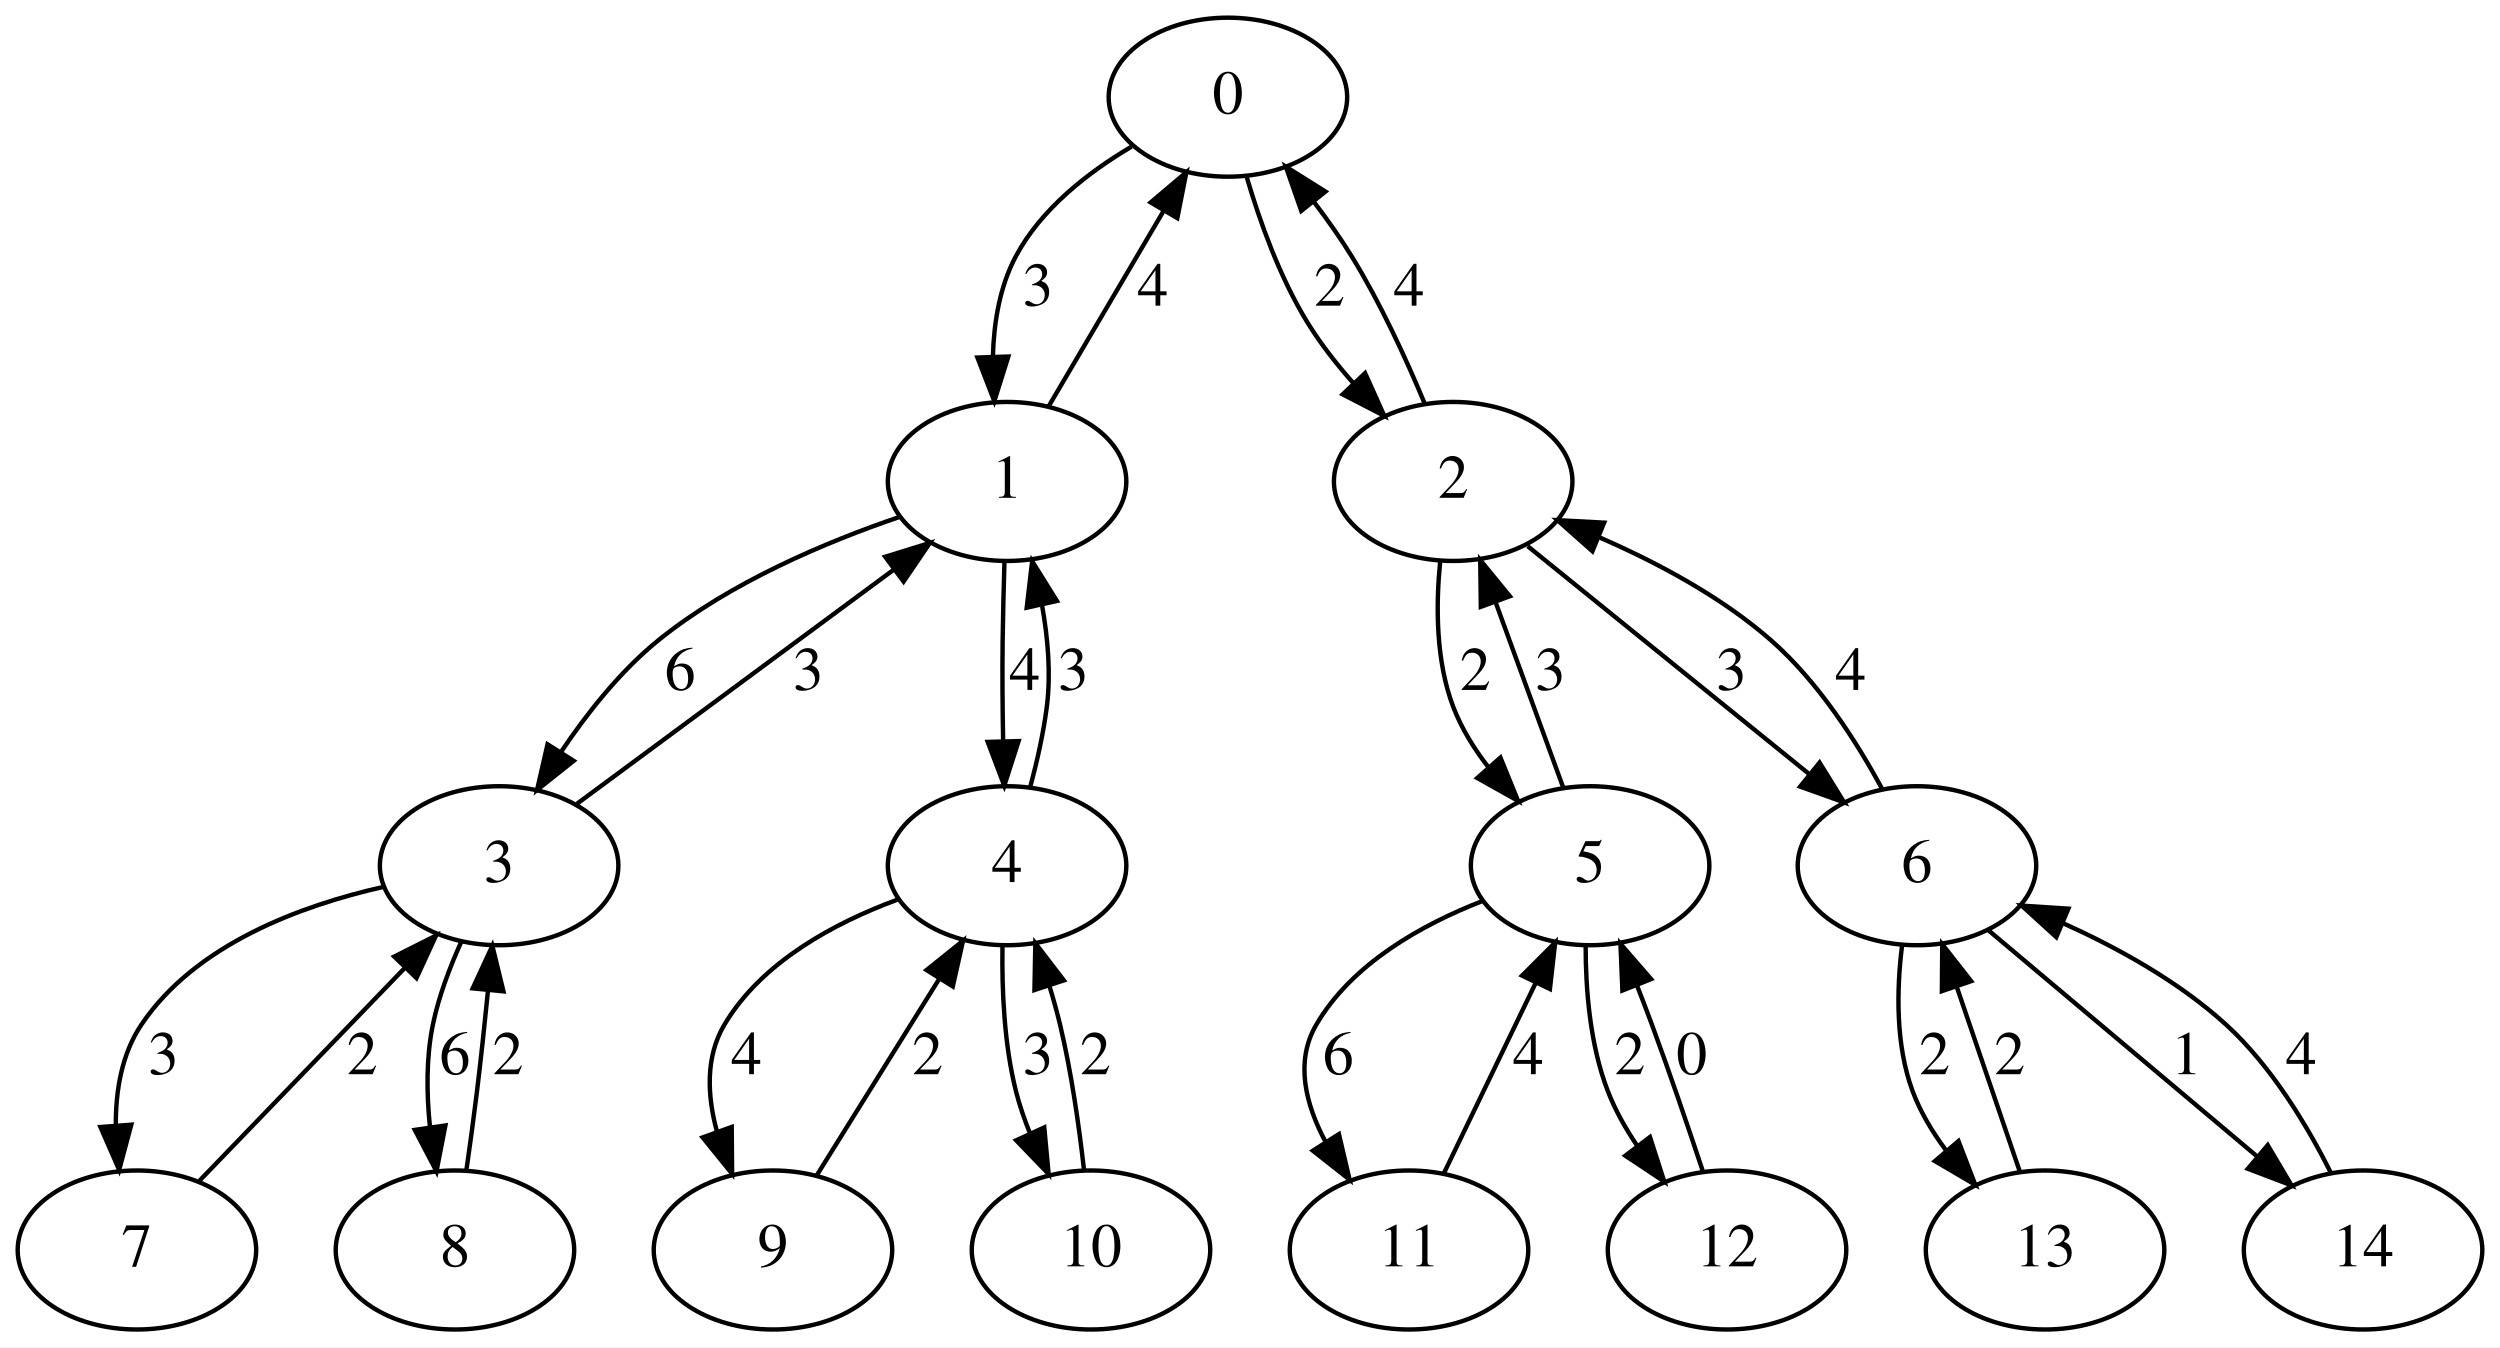
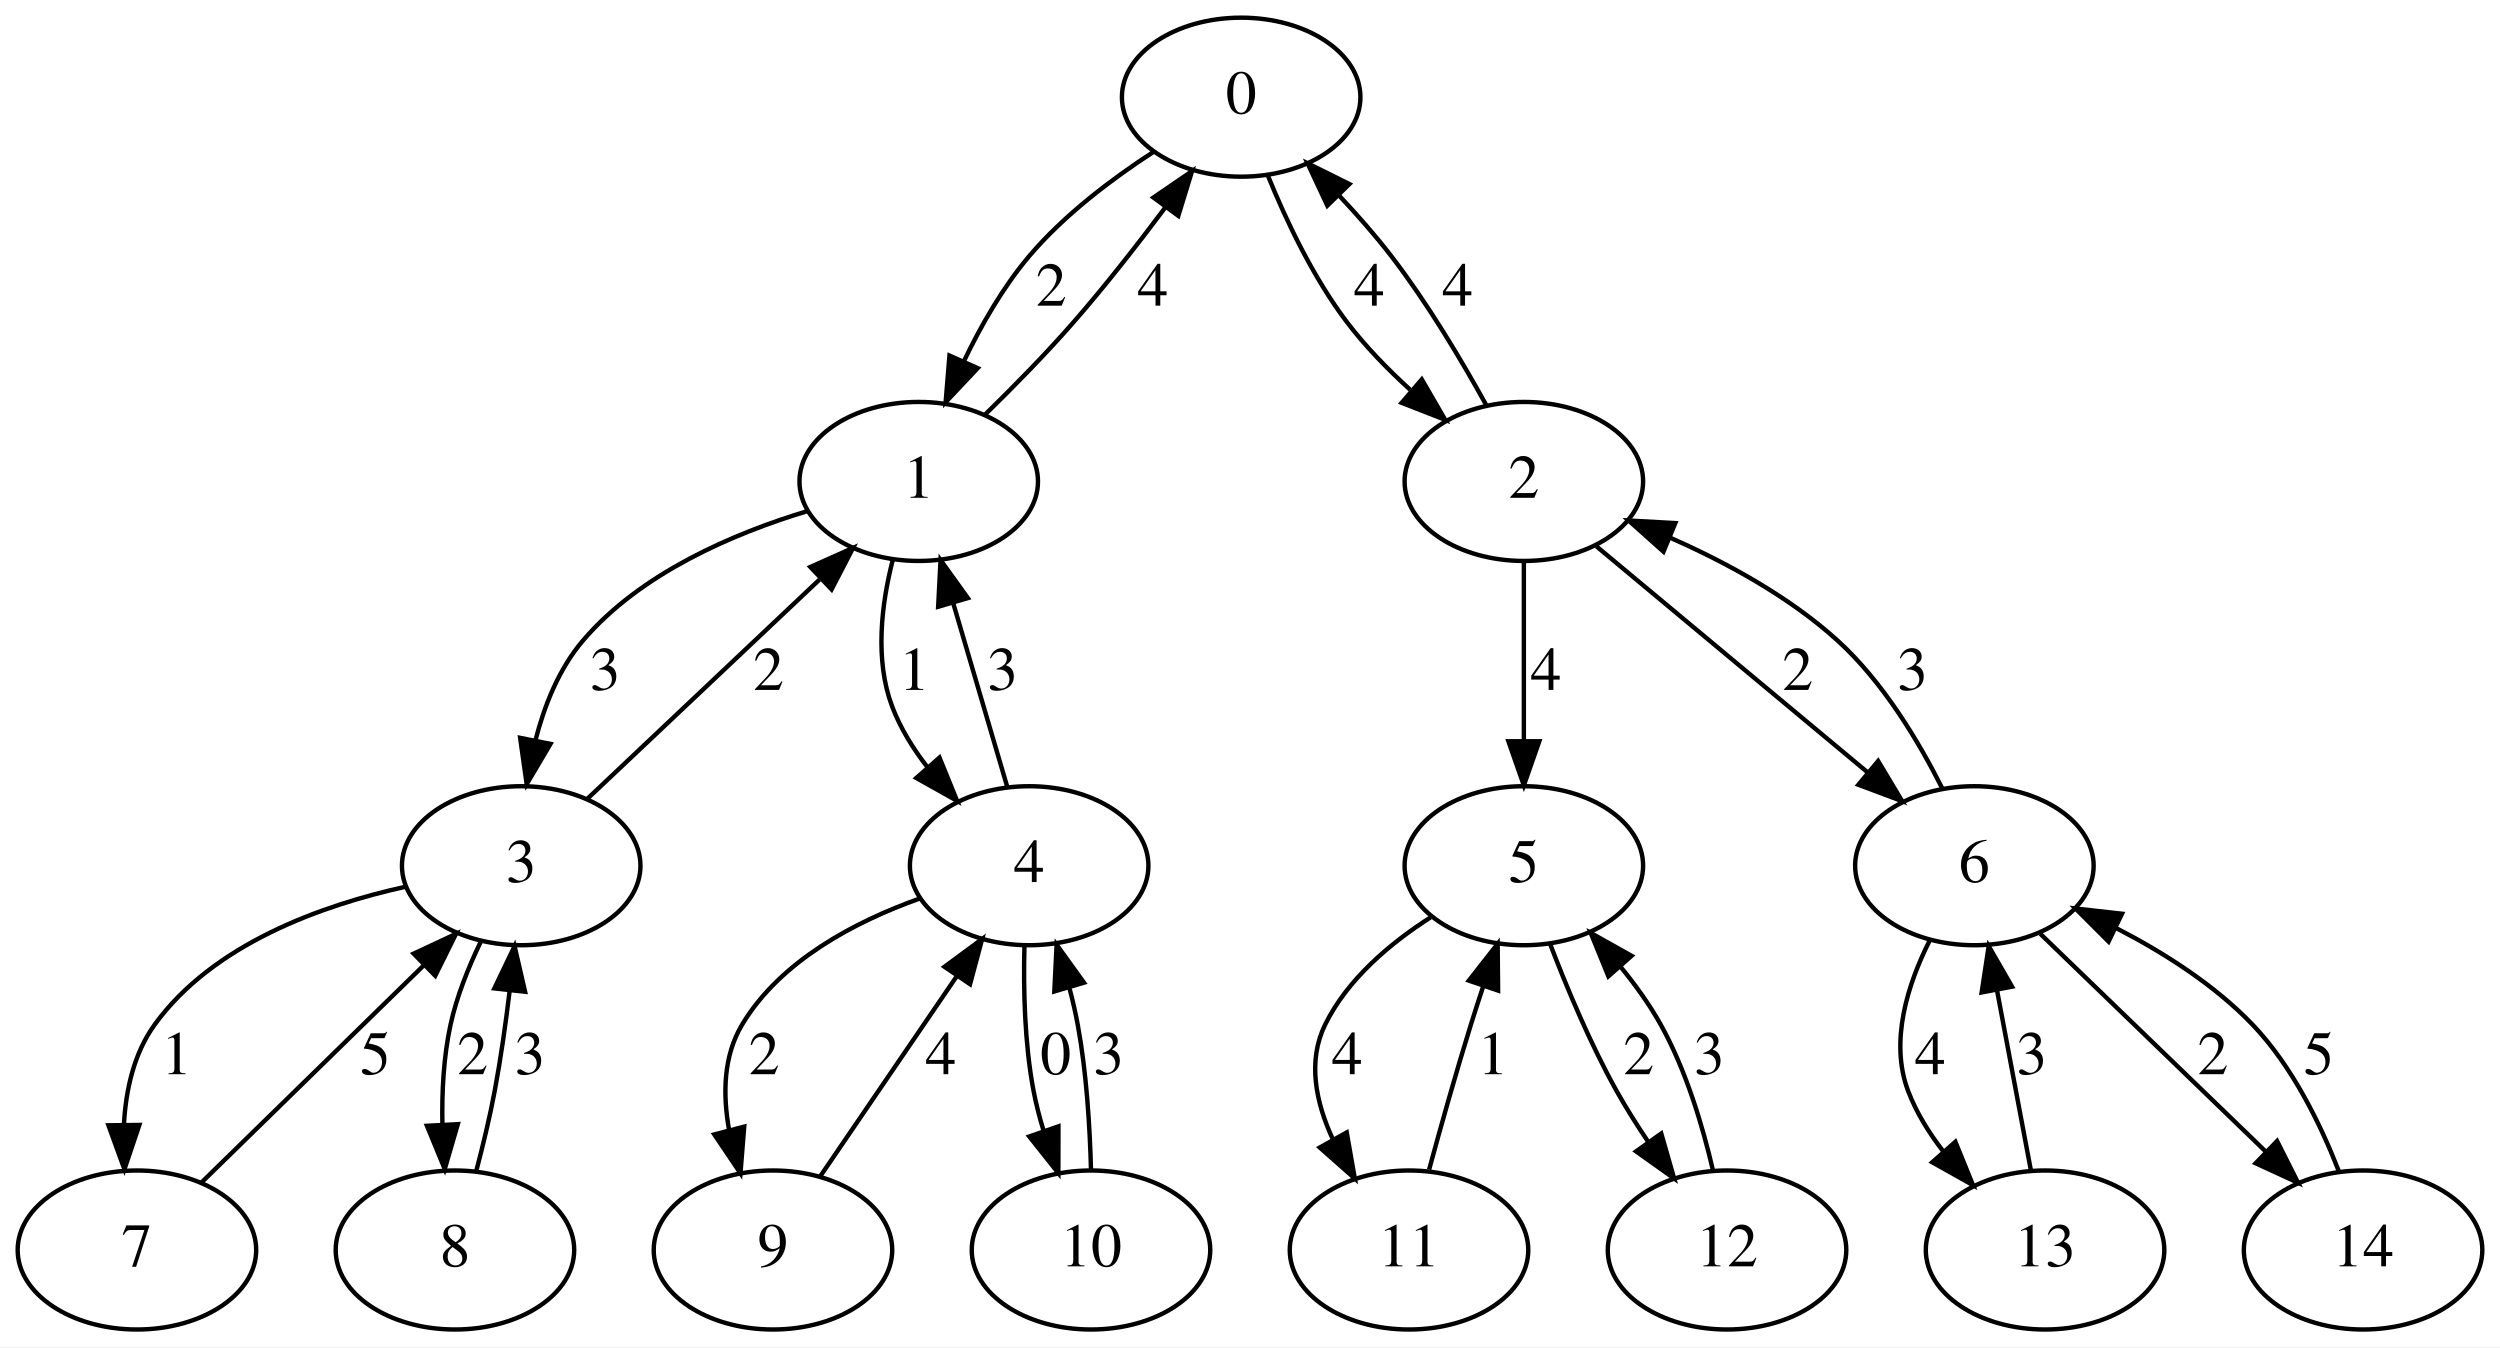
<svg xmlns="http://www.w3.org/2000/svg" width="566pt" height="305pt" viewBox="0.00 0.00 566.00 305.00">
  <g id="graph0" class="graph" transform="scale(1 1) rotate(0) translate(4 301)">
    <polygon fill="white" stroke="transparent" points="-4,4 -4,-301 562,-301 562,4 -4,4" />
    <g id="node1" class="node">
-       <ellipse fill="none" stroke="black" cx="274" cy="-279" rx="27" ry="18" />
-       <text text-anchor="middle" x="274" y="-275.3" font-family="Times,serif" font-size="14.00">0</text>
+       <ellipse fill="none" stroke="black" cx="277" cy="-279" rx="27" ry="18" />
+       <text text-anchor="middle" x="277" y="-275.3" font-family="Times,serif" font-size="14.00">0</text>
    </g>
    <g id="node2" class="node">
-       <ellipse fill="none" stroke="black" cx="224" cy="-192" rx="27" ry="18" />
-       <text text-anchor="middle" x="224" y="-188.3" font-family="Times,serif" font-size="14.00">1</text>
+       <ellipse fill="none" stroke="black" cx="204" cy="-192" rx="27" ry="18" />
+       <text text-anchor="middle" x="204" y="-188.3" font-family="Times,serif" font-size="14.00">1</text>
    </g>
    <g id="edge1" class="edge">
-       <path fill="none" stroke="black" d="M252.19,-267.81C242.38,-262.01 231.73,-253.74 226,-243 222.34,-236.15 221,-227.99 220.79,-220.27" />
-       <polygon fill="black" stroke="black" points="224.29,-220.28 221.11,-210.17 217.29,-220.05 224.29,-220.28" />
-       <text text-anchor="middle" x="231" y="-231.8" font-family="Times,serif" font-size="14.00">3</text>
+       <path fill="none" stroke="black" d="M257.05,-266.55C247.67,-260.45 236.86,-252.29 229,-243 223.05,-235.97 218.08,-227.28 214.18,-219.13" />
+       <polygon fill="black" stroke="black" points="217.35,-217.65 210.09,-209.94 210.96,-220.5 217.35,-217.65" />
+       <text text-anchor="middle" x="234" y="-231.8" font-family="Times,serif" font-size="14.00">2</text>
    </g>
    <g id="node3" class="node">
-       <ellipse fill="none" stroke="black" cx="325" cy="-192" rx="27" ry="18" />
-       <text text-anchor="middle" x="325" y="-188.3" font-family="Times,serif" font-size="14.00">2</text>
+       <ellipse fill="none" stroke="black" cx="341" cy="-192" rx="27" ry="18" />
+       <text text-anchor="middle" x="341" y="-188.3" font-family="Times,serif" font-size="14.00">2</text>
    </g>
    <g id="edge2" class="edge">
-       <path fill="none" stroke="black" d="M278.23,-261.01C281.18,-250.95 285.72,-238.22 292,-228 294.95,-223.2 298.64,-218.49 302.47,-214.17" />
-       <polygon fill="black" stroke="black" points="305.06,-216.53 309.4,-206.86 299.98,-211.71 305.06,-216.53" />
-       <text text-anchor="middle" x="297" y="-231.8" font-family="Times,serif" font-size="14.00">2</text>
+       <path fill="none" stroke="black" d="M283.03,-261.29C287.17,-251.1 293.31,-238.12 301,-228 305.1,-222.6 310.15,-217.42 315.25,-212.77" />
+       <polygon fill="black" stroke="black" points="317.89,-215.12 323.2,-205.95 313.33,-209.8 317.89,-215.12" />
+       <text text-anchor="middle" x="306" y="-231.8" font-family="Times,serif" font-size="14.00">4</text>
    </g>
    <g id="edge3" class="edge">
-       <path fill="none" stroke="black" d="M233.36,-208.92C240.68,-221.36 251,-238.89 259.4,-253.18" />
-       <polygon fill="black" stroke="black" points="256.51,-255.17 264.6,-262.01 262.54,-251.62 256.51,-255.17" />
+       <path fill="none" stroke="black" d="M219.1,-207.22C225.45,-213.42 232.78,-220.88 239,-228 246.21,-236.25 253.61,-245.73 259.95,-254.2" />
+       <polygon fill="black" stroke="black" points="257.13,-256.28 265.88,-262.26 262.77,-252.13 257.13,-256.28" />
      <text text-anchor="middle" x="257" y="-231.8" font-family="Times,serif" font-size="14.00">4</text>
    </g>
    <g id="node4" class="node">
-       <ellipse fill="none" stroke="black" cx="109" cy="-105" rx="27" ry="18" />
-       <text text-anchor="middle" x="109" y="-101.3" font-family="Times,serif" font-size="14.00">3</text>
+       <ellipse fill="none" stroke="black" cx="114" cy="-105" rx="27" ry="18" />
+       <text text-anchor="middle" x="114" y="-101.3" font-family="Times,serif" font-size="14.00">3</text>
    </g>
    <g id="edge4" class="edge">
-       <path fill="none" stroke="black" d="M199.72,-183.99C183.09,-178.33 161.19,-169.14 145,-156 136.4,-149.02 128.88,-139.51 122.95,-130.66" />
-       <polygon fill="black" stroke="black" points="125.88,-128.75 117.59,-122.15 119.96,-132.48 125.88,-128.75" />
-       <text text-anchor="middle" x="150" y="-144.8" font-family="Times,serif" font-size="14.00">6</text>
+       <path fill="none" stroke="black" d="M178.74,-185.27C162.08,-180.23 141.01,-171.25 128,-156 122.57,-149.63 119.24,-141.31 117.2,-133.29" />
+       <polygon fill="black" stroke="black" points="120.63,-132.58 115.24,-123.46 113.76,-133.95 120.63,-132.58" />
+       <text text-anchor="middle" x="133" y="-144.8" font-family="Times,serif" font-size="14.00">3</text>
    </g>
    <g id="node5" class="node">
-       <ellipse fill="none" stroke="black" cx="224" cy="-105" rx="27" ry="18" />
-       <text text-anchor="middle" x="224" y="-101.3" font-family="Times,serif" font-size="14.00">4</text>
+       <ellipse fill="none" stroke="black" cx="229" cy="-105" rx="27" ry="18" />
+       <text text-anchor="middle" x="229" y="-101.3" font-family="Times,serif" font-size="14.00">4</text>
    </g>
    <g id="edge5" class="edge">
-       <path fill="none" stroke="black" d="M223.41,-173.91C223.24,-168.22 223.08,-161.84 223,-156 222.9,-148.65 222.97,-140.69 223.11,-133.34" />
-       <polygon fill="black" stroke="black" points="226.61,-133.21 223.37,-123.12 219.62,-133.03 226.61,-133.21" />
-       <text text-anchor="middle" x="228" y="-144.8" font-family="Times,serif" font-size="14.00">4</text>
+       <path fill="none" stroke="black" d="M198.14,-174.31C195.58,-164.35 193.97,-151.63 198,-141 199.86,-136.1 202.75,-131.44 206.04,-127.22" />
+       <polygon fill="black" stroke="black" points="208.7,-129.49 212.69,-119.68 203.45,-124.86 208.7,-129.49" />
+       <text text-anchor="middle" x="203" y="-144.8" font-family="Times,serif" font-size="14.00">1</text>
    </g>
    <g id="edge6" class="edge">
-       <path fill="none" stroke="black" d="M318.51,-209.73C314.35,-219.7 308.52,-232.43 302,-243 299.43,-247.17 296.43,-251.4 293.37,-255.42" />
-       <polygon fill="black" stroke="black" points="290.61,-253.26 287.11,-263.26 296.08,-257.63 290.61,-253.26" />
-       <text text-anchor="middle" x="315" y="-231.8" font-family="Times,serif" font-size="14.00">4</text>
+       <path fill="none" stroke="black" d="M332.44,-209.37C326.87,-219.45 319.15,-232.41 311,-243 307.45,-247.62 303.35,-252.28 299.26,-256.63" />
+       <polygon fill="black" stroke="black" points="296.51,-254.44 292.02,-264.04 301.51,-259.33 296.51,-254.44" />
+       <text text-anchor="middle" x="326" y="-231.8" font-family="Times,serif" font-size="14.00">4</text>
    </g>
    <g id="node6" class="node">
-       <ellipse fill="none" stroke="black" cx="356" cy="-105" rx="27" ry="18" />
-       <text text-anchor="middle" x="356" y="-101.3" font-family="Times,serif" font-size="14.00">5</text>
+       <ellipse fill="none" stroke="black" cx="341" cy="-105" rx="27" ry="18" />
+       <text text-anchor="middle" x="341" y="-101.3" font-family="Times,serif" font-size="14.00">5</text>
    </g>
    <g id="edge7" class="edge">
-       <path fill="none" stroke="black" d="M322.05,-173.79C321.06,-163.89 321.06,-151.39 325,-141 326.86,-136.1 329.75,-131.44 333.04,-127.22" />
-       <polygon fill="black" stroke="black" points="335.7,-129.49 339.69,-119.68 330.45,-124.86 335.7,-129.49" />
-       <text text-anchor="middle" x="330" y="-144.8" font-family="Times,serif" font-size="14.00">2</text>
+       <path fill="none" stroke="black" d="M341,-173.8C341,-162.16 341,-146.55 341,-133.24" />
+       <polygon fill="black" stroke="black" points="344.5,-133.18 341,-123.18 337.5,-133.18 344.5,-133.18" />
+       <text text-anchor="middle" x="346" y="-144.8" font-family="Times,serif" font-size="14.00">4</text>
    </g>
    <g id="node7" class="node">
-       <ellipse fill="none" stroke="black" cx="430" cy="-105" rx="27" ry="18" />
-       <text text-anchor="middle" x="430" y="-101.3" font-family="Times,serif" font-size="14.00">6</text>
+       <ellipse fill="none" stroke="black" cx="443" cy="-105" rx="27" ry="18" />
+       <text text-anchor="middle" x="443" y="-101.3" font-family="Times,serif" font-size="14.00">6</text>
    </g>
    <g id="edge8" class="edge">
-       <path fill="none" stroke="black" d="M341.87,-177.34C359.12,-163.38 386.08,-141.56 405.64,-125.72" />
-       <polygon fill="black" stroke="black" points="407.95,-128.35 413.52,-119.34 403.55,-122.91 407.95,-128.35" />
-       <text text-anchor="middle" x="388" y="-144.8" font-family="Times,serif" font-size="14.00">3</text>
+       <path fill="none" stroke="black" d="M357.39,-177.34C373.97,-163.53 399.79,-142.01 418.74,-126.21" />
+       <polygon fill="black" stroke="black" points="421.21,-128.71 426.65,-119.62 416.73,-123.33 421.21,-128.71" />
+       <text text-anchor="middle" x="403" y="-144.8" font-family="Times,serif" font-size="14.00">2</text>
    </g>
    <g id="edge9" class="edge">
-       <path fill="none" stroke="black" d="M126.63,-119.03C145.78,-133.18 176.55,-155.93 198.37,-172.05" />
-       <polygon fill="black" stroke="black" points="196.41,-174.95 206.53,-178.09 200.57,-169.33 196.41,-174.95" />
-       <text text-anchor="middle" x="179" y="-144.8" font-family="Times,serif" font-size="14.00">3</text>
+       <path fill="none" stroke="black" d="M128.88,-120.06C143.22,-133.6 165.1,-154.26 181.55,-169.8" />
+       <polygon fill="black" stroke="black" points="179.46,-172.64 189.14,-176.96 184.27,-167.55 179.46,-172.64" />
+       <text text-anchor="middle" x="170" y="-144.8" font-family="Times,serif" font-size="14.00">2</text>
    </g>
    <g id="node8" class="node">
      <ellipse fill="none" stroke="black" cx="27" cy="-18" rx="27" ry="18" />
      <text text-anchor="middle" x="27" y="-14.3" font-family="Times,serif" font-size="14.00">7</text>
    </g>
    <g id="edge10" class="edge">
-       <path fill="none" stroke="black" d="M82.73,-100.19C64.06,-95.97 40.21,-87.19 28,-69 23.56,-62.38 22.17,-54.09 22.22,-46.16" />
-       <polygon fill="black" stroke="black" points="25.72,-46.37 22.98,-36.13 18.74,-45.84 25.72,-46.37" />
-       <text text-anchor="middle" x="33" y="-57.8" font-family="Times,serif" font-size="14.00">3</text>
+       <path fill="none" stroke="black" d="M87.81,-100.24C68.8,-96.05 44.19,-87.25 31,-69 26.32,-62.52 24.48,-54.26 24.05,-46.33" />
+       <polygon fill="black" stroke="black" points="27.55,-46.31 24.17,-36.27 20.55,-46.23 27.55,-46.31" />
+       <text text-anchor="middle" x="36" y="-57.8" font-family="Times,serif" font-size="14.00">1</text>
    </g>
    <g id="node9" class="node">
      <ellipse fill="none" stroke="black" cx="99" cy="-18" rx="27" ry="18" />
      <text text-anchor="middle" x="99" y="-14.3" font-family="Times,serif" font-size="14.00">8</text>
    </g>
    <g id="edge11" class="edge">
-       <path fill="none" stroke="black" d="M100.4,-87.71C97.81,-81.96 95.3,-75.35 94,-69 92.47,-61.56 92.56,-53.41 93.34,-45.88" />
-       <polygon fill="black" stroke="black" points="96.84,-46.2 94.82,-35.8 89.91,-45.19 96.84,-46.2" />
-       <text text-anchor="middle" x="99" y="-57.8" font-family="Times,serif" font-size="14.00">6</text>
+       <path fill="none" stroke="black" d="M104.83,-87.77C102.06,-82.03 99.39,-75.4 98,-69 96.42,-61.73 96.01,-53.73 96.16,-46.3" />
+       <polygon fill="black" stroke="black" points="99.65,-46.49 96.69,-36.32 92.66,-46.12 99.65,-46.49" />
+       <text text-anchor="middle" x="103" y="-57.8" font-family="Times,serif" font-size="14.00">2</text>
    </g>
    <g id="edge12" class="edge">
-       <path fill="none" stroke="black" d="M229.27,-122.92C230.79,-128.61 232.24,-135.02 233,-141 233.95,-148.49 233.25,-156.57 231.91,-164" />
-       <polygon fill="black" stroke="black" points="228.45,-163.42 229.68,-173.94 235.28,-164.95 228.45,-163.42" />
-       <text text-anchor="middle" x="239" y="-144.8" font-family="Times,serif" font-size="14.00">3</text>
+       <path fill="none" stroke="black" d="M224.07,-122.76C220.58,-134.62 215.83,-150.79 211.82,-164.4" />
+       <polygon fill="black" stroke="black" points="208.4,-163.63 208.94,-174.21 215.12,-165.6 208.4,-163.63" />
+       <text text-anchor="middle" x="223" y="-144.8" font-family="Times,serif" font-size="14.00">3</text>
    </g>
    <g id="node10" class="node">
      <ellipse fill="none" stroke="black" cx="171" cy="-18" rx="27" ry="18" />
      <text text-anchor="middle" x="171" y="-14.3" font-family="Times,serif" font-size="14.00">9</text>
    </g>
    <g id="edge13" class="edge">
-       <path fill="none" stroke="black" d="M199.18,-97.32C185.02,-92.1 168.46,-83.27 160,-69 155.68,-61.72 156.1,-52.93 158.33,-44.77" />
-       <polygon fill="black" stroke="black" points="161.66,-45.86 161.75,-35.26 155.07,-43.49 161.66,-45.86" />
-       <text text-anchor="middle" x="165" y="-57.8" font-family="Times,serif" font-size="14.00">4</text>
+       <path fill="none" stroke="black" d="M204.13,-97.54C189.69,-92.38 172.68,-83.52 164,-69 159.77,-61.91 159.6,-53.27 161.07,-45.17" />
+       <polygon fill="black" stroke="black" points="164.49,-45.93 163.64,-35.37 157.72,-44.16 164.49,-45.93" />
+       <text text-anchor="middle" x="169" y="-57.8" font-family="Times,serif" font-size="14.00">2</text>
    </g>
    <g id="node11" class="node">
      <ellipse fill="none" stroke="black" cx="243" cy="-18" rx="27" ry="18" />
      <text text-anchor="middle" x="243" y="-14.3" font-family="Times,serif" font-size="14.00">10</text>
    </g>
    <g id="edge14" class="edge">
-       <path fill="none" stroke="black" d="M222.96,-86.63C222.81,-76.89 223.33,-64.62 226,-54 226.81,-50.79 227.93,-47.53 229.21,-44.35" />
-       <polygon fill="black" stroke="black" points="232.42,-45.75 233.41,-35.2 226.06,-42.83 232.42,-45.75" />
-       <text text-anchor="middle" x="231" y="-57.8" font-family="Times,serif" font-size="14.00">3</text>
-     </g>
-     <g id="edge15" class="edge">
-       <path fill="none" stroke="black" d="M349.89,-122.76C345.52,-134.74 339.55,-151.1 334.55,-164.8" />
-       <polygon fill="black" stroke="black" points="331.26,-163.62 331.12,-174.21 337.83,-166.01 331.26,-163.62" />
-       <text text-anchor="middle" x="347" y="-144.8" font-family="Times,serif" font-size="14.00">3</text>
+       <path fill="none" stroke="black" d="M227.93,-86.73C227.68,-77.03 227.96,-64.75 230,-54 230.56,-51.08 231.33,-48.07 232.23,-45.12" />
+       <polygon fill="black" stroke="black" points="235.63,-46 235.61,-35.41 229.02,-43.7 235.63,-46" />
+       <text text-anchor="middle" x="235" y="-57.8" font-family="Times,serif" font-size="14.00">0</text>
    </g>
    <g id="node12" class="node">
      <ellipse fill="none" stroke="black" cx="315" cy="-18" rx="27" ry="18" />
      <text text-anchor="middle" x="315" y="-14.3" font-family="Times,serif" font-size="14.00">11</text>
    </g>
-     <g id="edge16" class="edge">
-       <path fill="none" stroke="black" d="M331.61,-97C317.96,-91.69 302.1,-82.88 294,-69 289.14,-60.67 291.53,-51.01 296.15,-42.4" />
-       <polygon fill="black" stroke="black" points="299.13,-44.24 301.55,-33.92 293.23,-40.48 299.13,-44.24" />
-       <text text-anchor="middle" x="299" y="-57.8" font-family="Times,serif" font-size="14.00">6</text>
+     <g id="edge15" class="edge">
+       <path fill="none" stroke="black" d="M319.87,-93.3C310.76,-87.47 301.04,-79.31 296,-69 291.97,-60.76 293.88,-51.43 297.75,-43.08" />
+       <polygon fill="black" stroke="black" points="300.9,-44.62 302.73,-34.18 294.79,-41.2 300.9,-44.62" />
+       <text text-anchor="middle" x="301" y="-57.8" font-family="Times,serif" font-size="14.00">4</text>
    </g>
    <g id="node13" class="node">
      <ellipse fill="none" stroke="black" cx="387" cy="-18" rx="27" ry="18" />
      <text text-anchor="middle" x="387" y="-14.3" font-family="Times,serif" font-size="14.00">12</text>
    </g>
+     <g id="edge16" class="edge">
+       <path fill="none" stroke="black" d="M346.92,-87.35C350.71,-77.42 356.04,-64.69 362,-54 364.13,-50.19 366.59,-46.29 369.12,-42.54" />
+       <polygon fill="black" stroke="black" points="372.11,-44.38 375.03,-34.19 366.4,-40.33 372.11,-44.38" />
+       <text text-anchor="middle" x="367" y="-57.8" font-family="Times,serif" font-size="14.00">2</text>
+     </g>
    <g id="edge17" class="edge">
-       <path fill="none" stroke="black" d="M354.99,-86.8C354.99,-76.9 355.99,-64.4 360,-54 361.66,-49.7 364.03,-45.48 366.69,-41.55" />
-       <polygon fill="black" stroke="black" points="369.55,-43.58 372.79,-33.49 363.97,-39.35 369.55,-43.58" />
-       <text text-anchor="middle" x="365" y="-57.8" font-family="Times,serif" font-size="14.00">2</text>
-     </g>
-     <g id="edge18" class="edge">
-       <path fill="none" stroke="black" d="M422.06,-122.51C416.28,-133.15 407.63,-146.67 397,-156 385.76,-165.86 371.25,-173.61 358.21,-179.29" />
-       <polygon fill="black" stroke="black" points="356.52,-176.2 348.6,-183.23 359.18,-182.67 356.52,-176.2" />
-       <text text-anchor="middle" x="415" y="-144.8" font-family="Times,serif" font-size="14.00">4</text>
+       <path fill="none" stroke="black" d="M435.73,-122.51C430.39,-133.14 422.29,-146.67 412,-156 401.13,-165.86 386.98,-173.59 374.17,-179.24" />
+       <polygon fill="black" stroke="black" points="372.61,-176.1 364.71,-183.16 375.29,-182.57 372.61,-176.1" />
+       <text text-anchor="middle" x="429" y="-144.8" font-family="Times,serif" font-size="14.00">3</text>
    </g>
    <g id="node14" class="node">
      <ellipse fill="none" stroke="black" cx="459" cy="-18" rx="27" ry="18" />
      <text text-anchor="middle" x="459" y="-14.3" font-family="Times,serif" font-size="14.00">13</text>
    </g>
-     <g id="edge19" class="edge">
-       <path fill="none" stroke="black" d="M426.61,-86.82C425.39,-76.92 425.14,-64.42 429,-54 430.75,-49.28 433.45,-44.76 436.53,-40.63" />
-       <polygon fill="black" stroke="black" points="439.4,-42.66 443.2,-32.77 434.06,-38.13 439.4,-42.66" />
-       <text text-anchor="middle" x="434" y="-57.8" font-family="Times,serif" font-size="14.00">2</text>
+     <g id="edge18" class="edge">
+       <path fill="none" stroke="black" d="M432.87,-88.05C427.88,-78.13 423.76,-65.19 428,-54 429.86,-49.1 432.75,-44.44 436.04,-40.22" />
+       <polygon fill="black" stroke="black" points="438.7,-42.5 442.69,-32.68 433.45,-37.86 438.7,-42.5" />
+       <text text-anchor="middle" x="433" y="-57.8" font-family="Times,serif" font-size="14.00">4</text>
    </g>
    <g id="node15" class="node">
      <ellipse fill="none" stroke="black" cx="531" cy="-18" rx="27" ry="18" />
      <text text-anchor="middle" x="531" y="-14.3" font-family="Times,serif" font-size="14.00">14</text>
    </g>
+     <g id="edge19" class="edge">
+       <path fill="none" stroke="black" d="M457.93,-89.58C471.92,-76.07 493.01,-55.7 508.94,-40.31" />
+       <polygon fill="black" stroke="black" points="511.53,-42.67 516.29,-33.21 506.67,-37.64 511.53,-42.67" />
+       <text text-anchor="middle" x="497" y="-57.8" font-family="Times,serif" font-size="14.00">2</text>
+     </g>
    <g id="edge20" class="edge">
-       <path fill="none" stroke="black" d="M446.23,-90.34C462.65,-76.53 488.21,-55.01 506.98,-39.21" />
-       <polygon fill="black" stroke="black" points="509.41,-41.74 514.81,-32.62 504.91,-36.39 509.41,-41.74" />
-       <text text-anchor="middle" x="491" y="-57.8" font-family="Times,serif" font-size="14.00">1</text>
+       <path fill="none" stroke="black" d="M41.54,-33.21C55.3,-46.65 76.14,-67.01 91.94,-82.45" />
+       <polygon fill="black" stroke="black" points="89.64,-85.1 99.24,-89.58 94.54,-80.09 89.64,-85.1" />
+       <text text-anchor="middle" x="81" y="-57.8" font-family="Times,serif" font-size="14.00">5</text>
    </g>
    <g id="edge21" class="edge">
-       <path fill="none" stroke="black" d="M41.12,-33.64C53.88,-46.87 72.86,-66.54 87.51,-81.72" />
-       <polygon fill="black" stroke="black" points="85.25,-84.43 94.72,-89.19 90.29,-79.57 85.25,-84.43" />
-       <text text-anchor="middle" x="78" y="-57.8" font-family="Times,serif" font-size="14.00">2</text>
+       <path fill="none" stroke="black" d="M103.85,-35.99C105.35,-41.68 106.89,-48.08 108,-54 109.38,-61.36 110.51,-69.39 111.4,-76.82" />
+       <polygon fill="black" stroke="black" points="107.92,-77.23 112.5,-86.79 114.88,-76.47 107.92,-77.23" />
+       <text text-anchor="middle" x="116" y="-57.8" font-family="Times,serif" font-size="14.00">3</text>
    </g>
    <g id="edge22" class="edge">
-       <path fill="none" stroke="black" d="M101.59,-36.07C102.41,-41.77 103.29,-48.15 104,-54 104.9,-61.42 105.76,-69.47 106.5,-76.9" />
-       <polygon fill="black" stroke="black" points="103.02,-77.24 107.47,-86.86 109.98,-76.56 103.02,-77.24" />
-       <text text-anchor="middle" x="111" y="-57.8" font-family="Times,serif" font-size="14.00">2</text>
+       <path fill="none" stroke="black" d="M181.77,-34.78C190.42,-47.45 202.7,-65.46 212.58,-79.94" />
+       <polygon fill="black" stroke="black" points="209.83,-82.12 218.36,-88.41 215.62,-78.18 209.83,-82.12" />
+       <text text-anchor="middle" x="209" y="-57.8" font-family="Times,serif" font-size="14.00">4</text>
    </g>
    <g id="edge23" class="edge">
-       <path fill="none" stroke="black" d="M180.92,-34.92C188.68,-47.36 199.62,-64.89 208.52,-79.18" />
-       <polygon fill="black" stroke="black" points="205.77,-81.38 214.03,-88.01 211.71,-77.67 205.77,-81.38" />
-       <text text-anchor="middle" x="206" y="-57.8" font-family="Times,serif" font-size="14.00">2</text>
+       <path fill="none" stroke="black" d="M243,-36.25C242.74,-45.94 241.99,-58.22 240,-69 239.5,-71.72 238.85,-74.53 238.12,-77.32" />
+       <polygon fill="black" stroke="black" points="234.7,-76.54 235.22,-87.12 241.41,-78.53 234.7,-76.54" />
+       <text text-anchor="middle" x="247" y="-57.8" font-family="Times,serif" font-size="14.00">3</text>
    </g>
    <g id="edge24" class="edge">
-       <path fill="none" stroke="black" d="M241.4,-36.28C240.3,-45.98 238.57,-58.26 236,-69 235.31,-71.87 234.49,-74.84 233.59,-77.77" />
-       <polygon fill="black" stroke="black" points="230.2,-76.86 230.4,-87.46 236.85,-79.05 230.2,-76.86" />
-       <text text-anchor="middle" x="244" y="-57.8" font-family="Times,serif" font-size="14.00">2</text>
+       <path fill="none" stroke="black" d="M319.55,-36.2C322.18,-45.87 325.63,-58.16 329,-69 329.88,-71.82 330.83,-74.75 331.79,-77.67" />
+       <polygon fill="black" stroke="black" points="328.54,-78.99 335.07,-87.33 335.17,-76.73 328.54,-78.99" />
+       <text text-anchor="middle" x="334" y="-57.8" font-family="Times,serif" font-size="14.00">1</text>
    </g>
    <g id="edge25" class="edge">
-       <path fill="none" stroke="black" d="M322.88,-35.34C328.77,-47.55 336.94,-64.49 343.69,-78.49" />
-       <polygon fill="black" stroke="black" points="340.59,-80.12 348.09,-87.61 346.9,-77.08 340.59,-80.12" />
-       <text text-anchor="middle" x="342" y="-57.8" font-family="Times,serif" font-size="14.00">4</text>
+       <path fill="none" stroke="black" d="M383.84,-35.93C381.51,-45.97 377.73,-58.71 372,-69 369.45,-73.58 366.21,-78.08 362.8,-82.24" />
+       <polygon fill="black" stroke="black" points="360.14,-79.96 356.14,-89.78 365.39,-84.6 360.14,-79.96" />
+       <text text-anchor="middle" x="383" y="-57.8" font-family="Times,serif" font-size="14.00">3</text>
    </g>
    <g id="edge26" class="edge">
-       <path fill="none" stroke="black" d="M381.55,-35.74C378.32,-45.49 374.07,-57.99 370,-69 368.92,-71.91 367.76,-74.95 366.59,-77.96" />
-       <polygon fill="black" stroke="black" points="363.31,-76.75 362.87,-87.33 369.81,-79.33 363.31,-76.75" />
-       <text text-anchor="middle" x="379" y="-57.8" font-family="Times,serif" font-size="14.00">0</text>
+       <path fill="none" stroke="black" d="M455.82,-35.88C453.63,-47.52 450.67,-63.25 448.15,-76.66" />
+       <polygon fill="black" stroke="black" points="444.65,-76.32 446.24,-86.8 451.53,-77.62 444.65,-76.32" />
+       <text text-anchor="middle" x="456" y="-57.8" font-family="Times,serif" font-size="14.00">3</text>
    </g>
    <g id="edge27" class="edge">
-       <path fill="none" stroke="black" d="M453.28,-35.76C449.23,-47.62 443.72,-63.79 439.07,-77.4" />
-       <polygon fill="black" stroke="black" points="435.64,-76.61 435.73,-87.21 442.27,-78.87 435.64,-76.61" />
-       <text text-anchor="middle" x="451" y="-57.8" font-family="Times,serif" font-size="14.00">2</text>
-     </g>
-     <g id="edge28" class="edge">
-       <path fill="none" stroke="black" d="M523.71,-35.49C518.37,-46.11 510.26,-59.64 500,-69 489.36,-78.71 475.54,-86.38 462.98,-92.03" />
-       <polygon fill="black" stroke="black" points="461.55,-88.83 453.71,-95.96 464.28,-95.28 461.55,-88.83" />
-       <text text-anchor="middle" x="517" y="-57.8" font-family="Times,serif" font-size="14.00">4</text>
+       <path fill="none" stroke="black" d="M525.51,-35.84C521.42,-46.35 514.99,-59.61 506,-69 497.37,-78.02 485.89,-85.32 475.1,-90.88" />
+       <polygon fill="black" stroke="black" points="473.38,-87.82 465.89,-95.31 476.42,-94.13 473.38,-87.82" />
+       <text text-anchor="middle" x="521" y="-57.8" font-family="Times,serif" font-size="14.00">5</text>
    </g>
  </g>
</svg>
